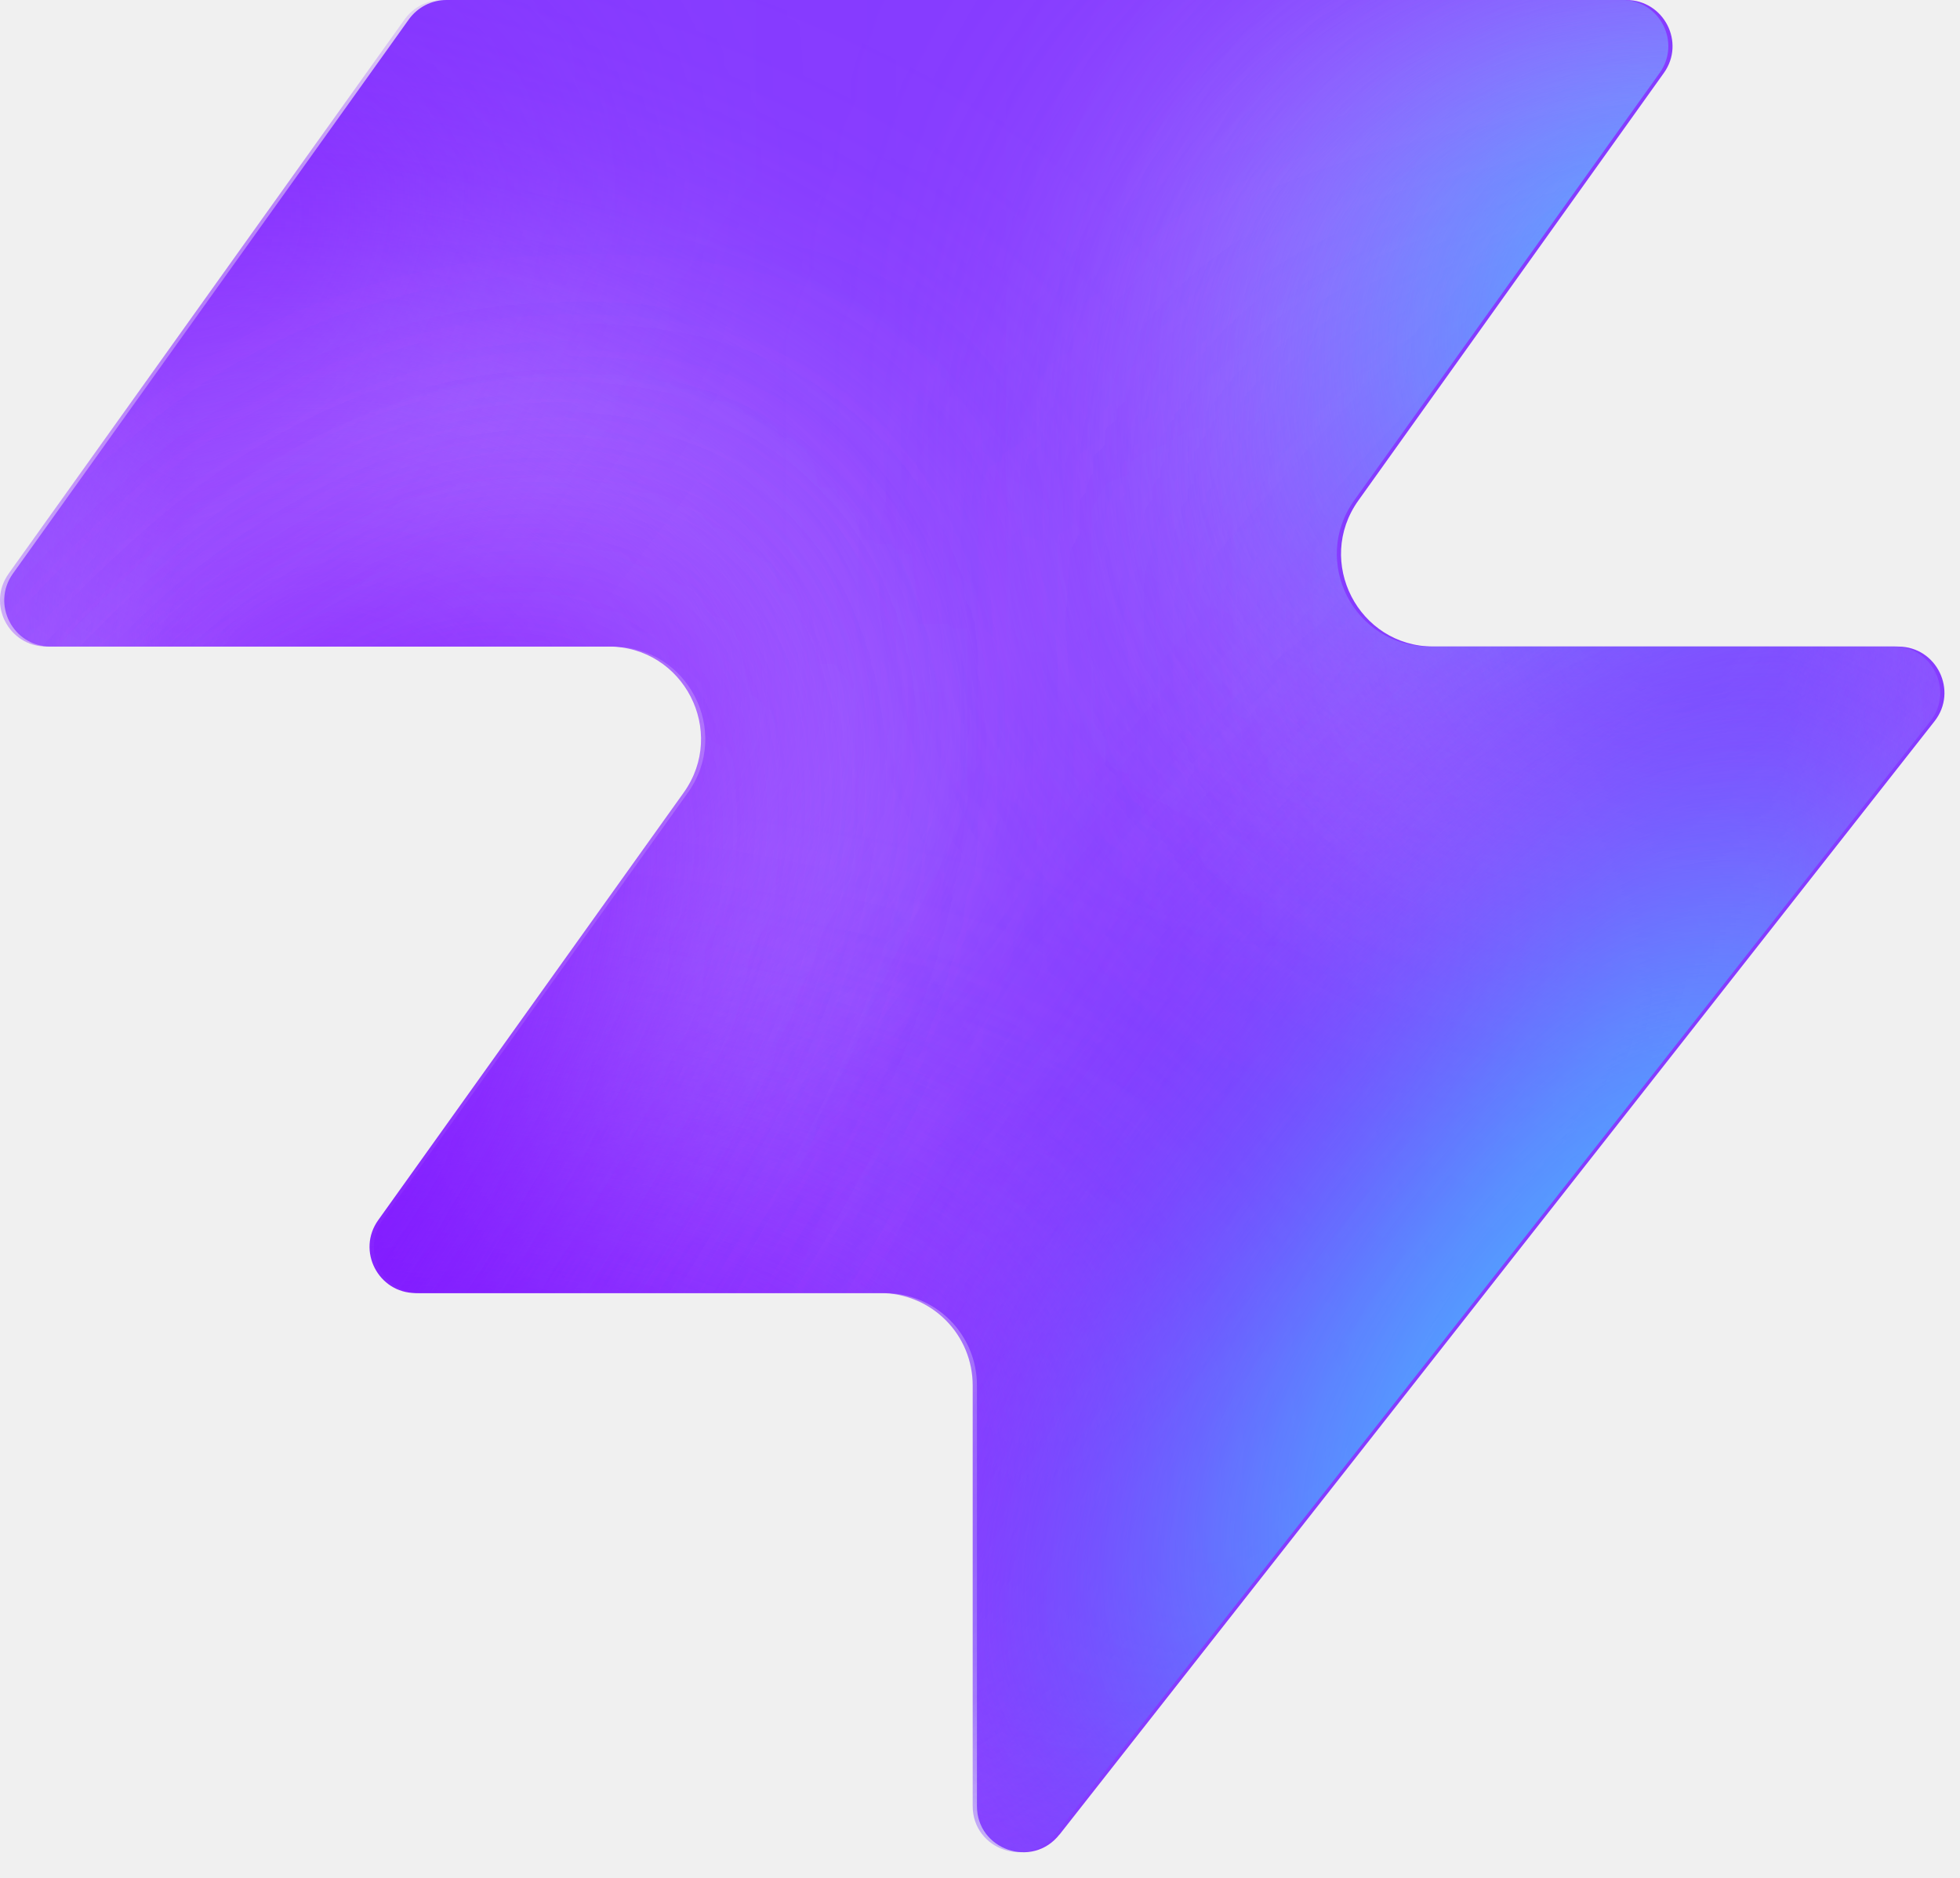
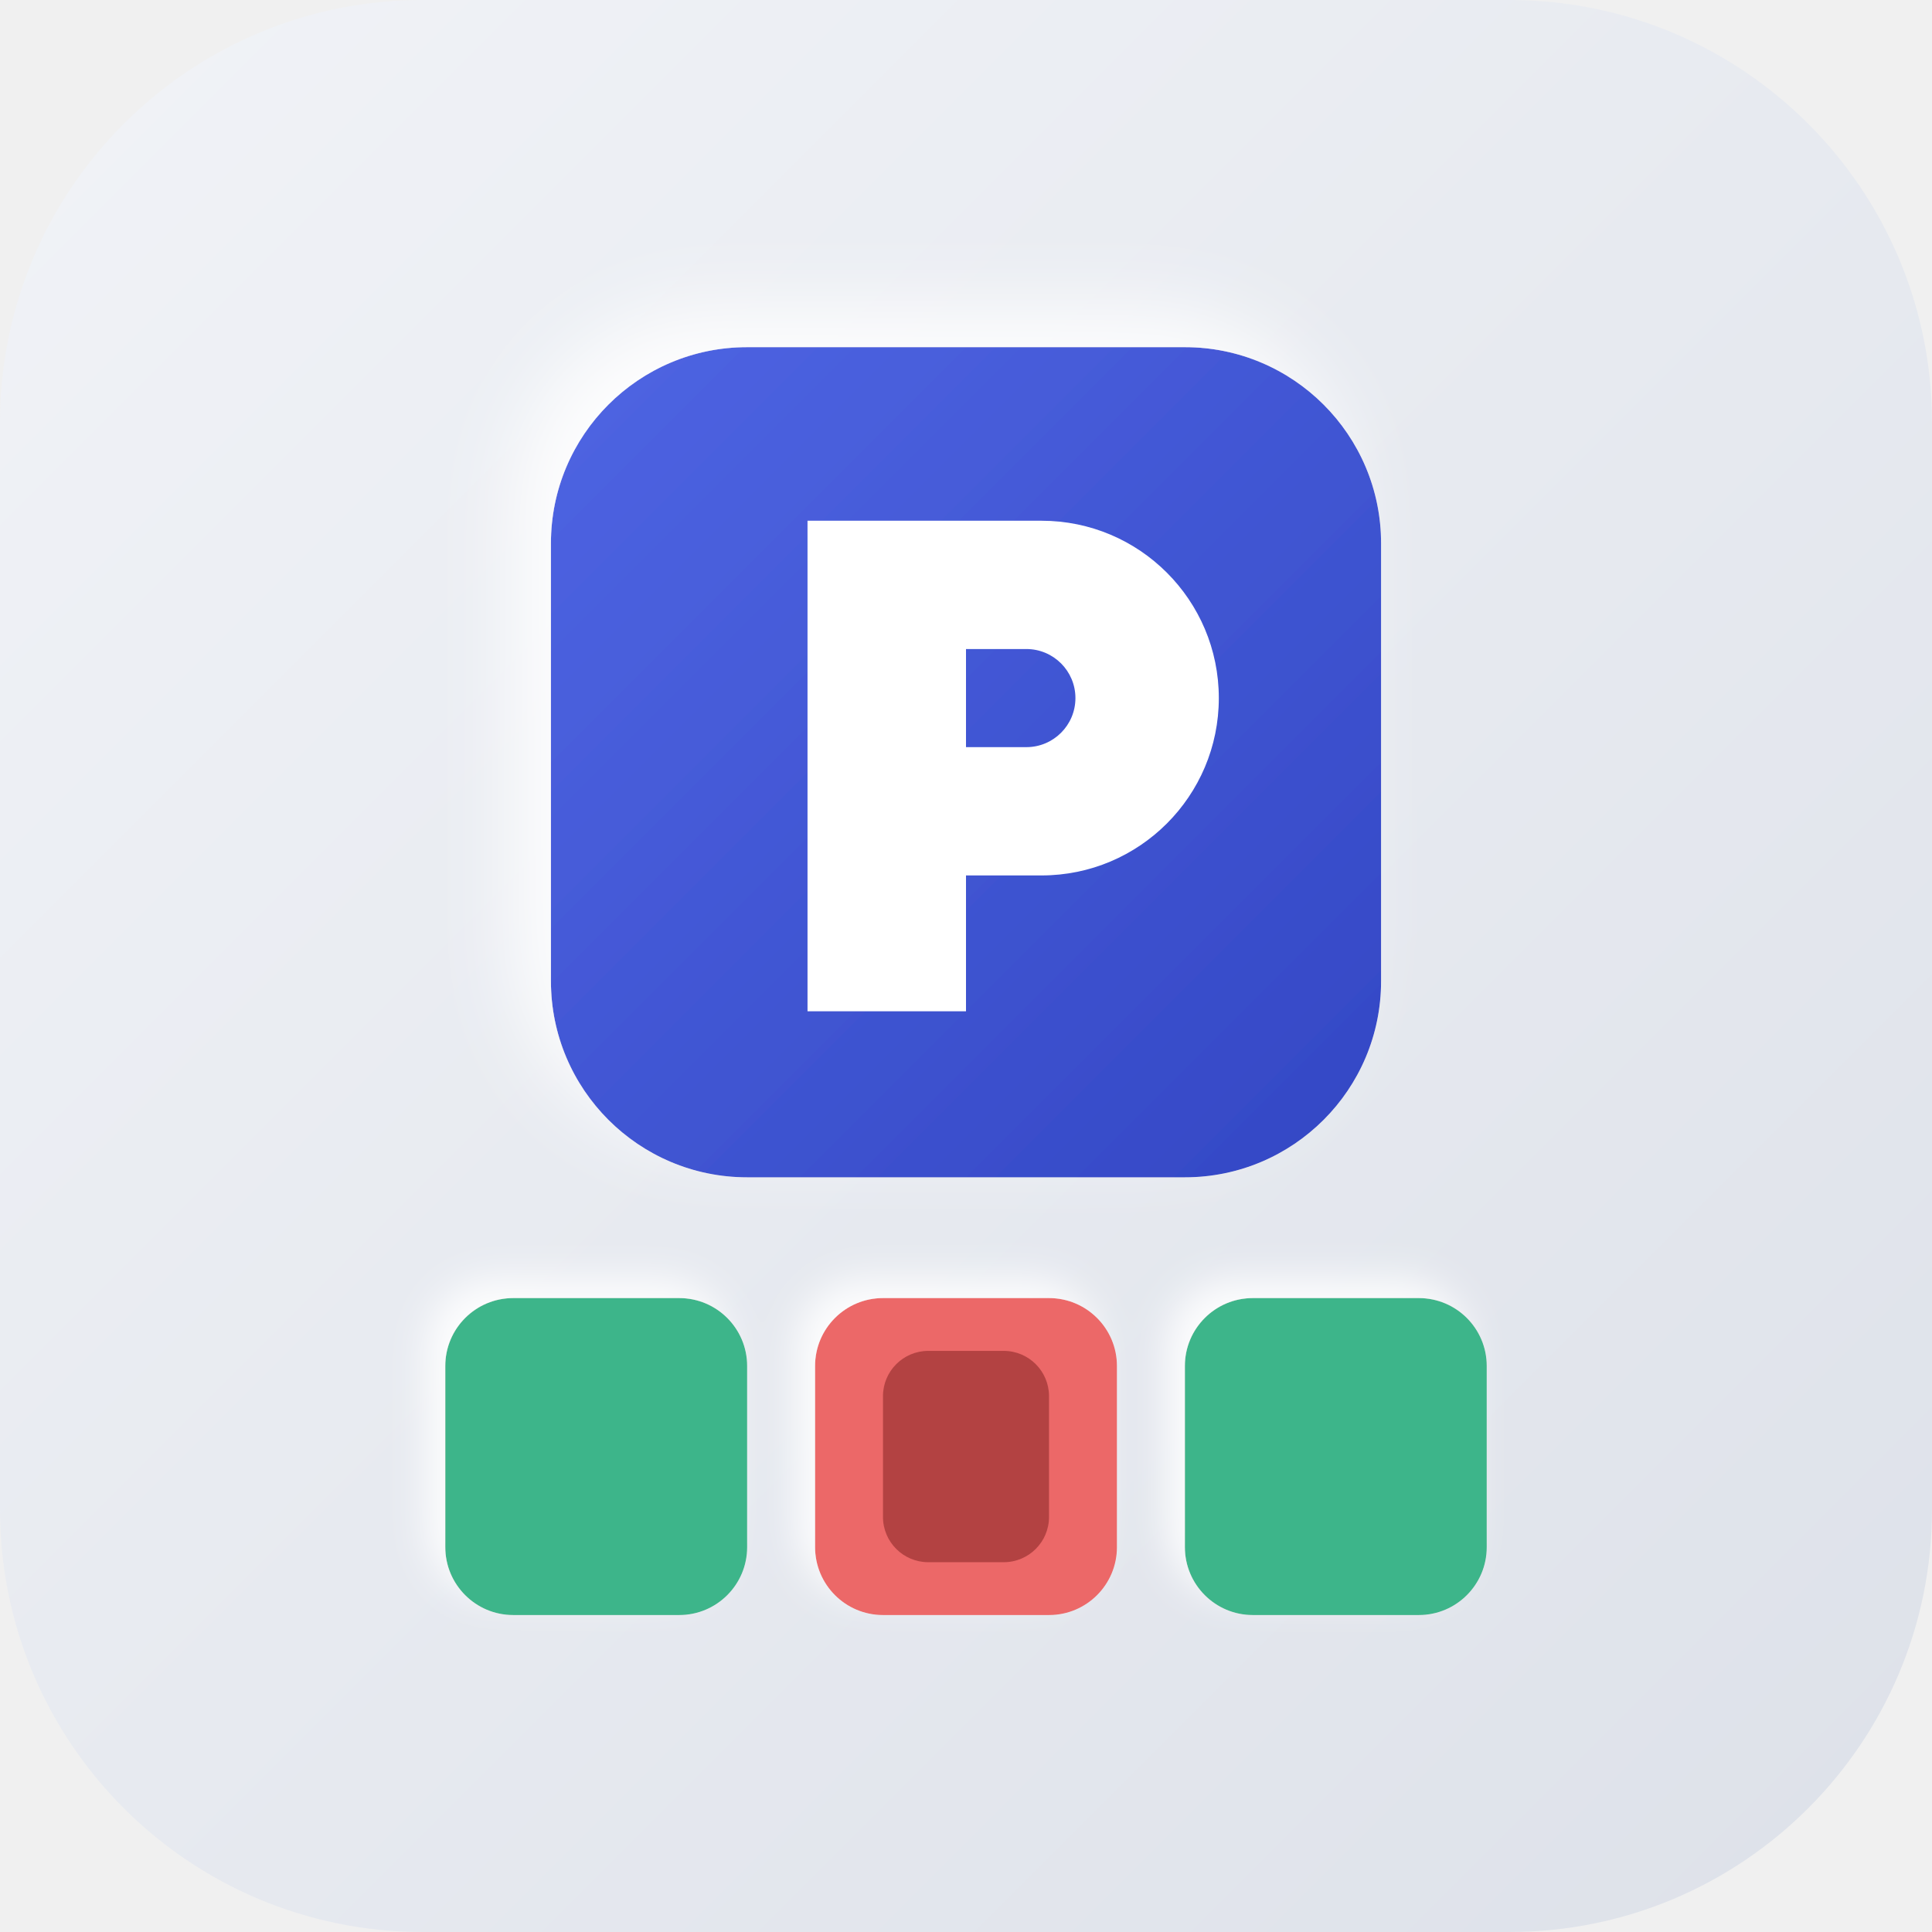
- <svg xmlns="http://www.w3.org/2000/svg" width="48" height="46" fill="none" viewBox="0 0 48 46">
-   <path fill="#863bff" d="M25.946 44.938c-.664.845-2.021.375-2.021-.698V33.937a2.26 2.26 0 0 0-2.262-2.262H10.287c-.92 0-1.456-1.04-.92-1.788l7.48-10.471c1.07-1.497 0-3.578-1.842-3.578H1.237c-.92 0-1.456-1.04-.92-1.788L10.013.474c.214-.297.556-.474.92-.474h28.894c.92 0 1.456 1.04.92 1.788l-7.48 10.471c-1.07 1.498 0 3.579 1.842 3.579h11.377c.943 0 1.473 1.088.89 1.83L25.947 44.94z" style="fill:#863bff;fill:color(display-p3 .525 .23 1);fill-opacity:1" />
-   <mask id="a" width="48" height="46" x="0" y="0" maskUnits="userSpaceOnUse" style="mask-type:alpha">
-     <path fill="#000" d="M25.842 44.938c-.664.844-2.021.375-2.021-.698V33.937a2.26 2.26 0 0 0-2.262-2.262H10.183c-.92 0-1.456-1.04-.92-1.788l7.48-10.471c1.07-1.498 0-3.579-1.842-3.579H1.133c-.92 0-1.456-1.04-.92-1.787L9.91.473c.214-.297.556-.474.92-.474h28.894c.92 0 1.456 1.04.92 1.788l-7.48 10.471c-1.07 1.498 0 3.578 1.842 3.578h11.377c.943 0 1.473 1.088.89 1.832L25.843 44.94z" style="fill:#000;fill-opacity:1" />
-   </mask>
-   <g mask="url(#a)">
-     <g filter="url(#b)">
-       <ellipse cx="5.508" cy="14.704" fill="#ede6ff" rx="5.508" ry="14.704" style="fill:#ede6ff;fill:color(display-p3 .927 .903 1);fill-opacity:1" transform="matrix(.00324 1 1 -.00324 -4.47 31.516)" />
-     </g>
-     <g filter="url(#c)">
-       <ellipse cx="10.399" cy="29.851" fill="#ede6ff" rx="10.399" ry="29.851" style="fill:#ede6ff;fill:color(display-p3 .927 .903 1);fill-opacity:1" transform="matrix(.00324 1 1 -.00324 -39.328 7.883)" />
-     </g>
-     <g filter="url(#d)">
-       <ellipse cx="5.508" cy="30.487" fill="#7e14ff" rx="5.508" ry="30.487" style="fill:#7e14ff;fill:color(display-p3 .492 .077 1);fill-opacity:1" transform="rotate(89.814 -25.913 -14.639)scale(1 -1)" />
-     </g>
-     <g filter="url(#e)">
-       <ellipse cx="5.508" cy="30.599" fill="#7e14ff" rx="5.508" ry="30.599" style="fill:#7e14ff;fill:color(display-p3 .492 .077 1);fill-opacity:1" transform="rotate(89.814 -32.644 -3.334)scale(1 -1)" />
-     </g>
-     <g filter="url(#f)">
-       <ellipse cx="5.508" cy="30.599" fill="#7e14ff" rx="5.508" ry="30.599" style="fill:#7e14ff;fill:color(display-p3 .492 .077 1);fill-opacity:1" transform="matrix(.00324 1 1 -.00324 -34.34 30.47)" />
-     </g>
-     <g filter="url(#g)">
-       <ellipse cx="14.072" cy="22.078" fill="#ede6ff" rx="14.072" ry="22.078" style="fill:#ede6ff;fill:color(display-p3 .927 .903 1);fill-opacity:1" transform="rotate(93.35 24.506 48.493)scale(-1 1)" />
-     </g>
-     <g filter="url(#h)">
-       <ellipse cx="3.47" cy="21.501" fill="#7e14ff" rx="3.47" ry="21.501" style="fill:#7e14ff;fill:color(display-p3 .492 .077 1);fill-opacity:1" transform="rotate(89.009 28.708 47.59)scale(-1 1)" />
-     </g>
-     <g filter="url(#i)">
-       <ellipse cx="3.47" cy="21.501" fill="#7e14ff" rx="3.47" ry="21.501" style="fill:#7e14ff;fill:color(display-p3 .492 .077 1);fill-opacity:1" transform="rotate(89.009 28.708 47.59)scale(-1 1)" />
-     </g>
-     <g filter="url(#j)">
-       <ellipse cx=".387" cy="8.972" fill="#7e14ff" rx="4.407" ry="29.108" style="fill:#7e14ff;fill:color(display-p3 .492 .077 1);fill-opacity:1" transform="rotate(39.51 .387 8.972)" />
-     </g>
-     <g filter="url(#k)">
-       <ellipse cx="47.523" cy="-6.092" fill="#7e14ff" rx="4.407" ry="29.108" style="fill:#7e14ff;fill:color(display-p3 .492 .077 1);fill-opacity:1" transform="rotate(37.892 47.523 -6.092)" />
-     </g>
-     <g filter="url(#l)">
-       <ellipse cx="41.412" cy="6.333" fill="#47bfff" rx="5.971" ry="9.665" style="fill:#47bfff;fill:color(display-p3 .28 .748 1);fill-opacity:1" transform="rotate(37.892 41.412 6.333)" />
-     </g>
-     <g filter="url(#m)">
-       <ellipse cx="-1.879" cy="38.332" fill="#7e14ff" rx="4.407" ry="29.108" style="fill:#7e14ff;fill:color(display-p3 .492 .077 1);fill-opacity:1" transform="rotate(37.892 -1.88 38.332)" />
-     </g>
-     <g filter="url(#n)">
-       <ellipse cx="-1.879" cy="38.332" fill="#7e14ff" rx="4.407" ry="29.108" style="fill:#7e14ff;fill:color(display-p3 .492 .077 1);fill-opacity:1" transform="rotate(37.892 -1.88 38.332)" />
-     </g>
-     <g filter="url(#o)">
-       <ellipse cx="35.651" cy="29.907" fill="#7e14ff" rx="4.407" ry="29.108" style="fill:#7e14ff;fill:color(display-p3 .492 .077 1);fill-opacity:1" transform="rotate(37.892 35.651 29.907)" />
-     </g>
-     <g filter="url(#p)">
-       <ellipse cx="38.418" cy="32.4" fill="#47bfff" rx="5.971" ry="15.297" style="fill:#47bfff;fill:color(display-p3 .28 .748 1);fill-opacity:1" transform="rotate(37.892 38.418 32.4)" />
-     </g>
-   </g>
+ <svg xmlns="http://www.w3.org/2000/svg" width="512" height="512" viewBox="0 0 512 512">
  <defs>
-     <filter id="b" width="60.045" height="41.654" x="-19.77" y="16.149" color-interpolation-filters="sRGB" filterUnits="userSpaceOnUse">
-       <feFlood flood-opacity="0" result="BackgroundImageFix" />
-       <feBlend in="SourceGraphic" in2="BackgroundImageFix" result="shape" />
-       <feGaussianBlur result="effect1_foregroundBlur_2002_17158" stdDeviation="7.659" />
+     <linearGradient id="bg" x1="0" y1="0" x2="1" y2="1">
+       <stop offset="0" stop-color="#f1f3f7" />
+       <stop offset="1" stop-color="#dde1e9" />
+     </linearGradient>
+     <linearGradient id="blue" x1="0" y1="0" x2="1" y2="1">
+       <stop offset="0" stop-color="#4f65e3" />
+       <stop offset="1" stop-color="#3347c4" />
+     </linearGradient>
+     <filter id="raise" x="-30%" y="-30%" width="160%" height="160%">
+       <feDropShadow dx="12" dy="12" stdDeviation="12" flood-color="#9aa2b4" flood-opacity="0.75" />
+       <feDropShadow dx="-10" dy="-10" stdDeviation="10" flood-color="#ffffff" flood-opacity="0.9" />
    </filter>
-     <filter id="c" width="90.34" height="51.437" x="-54.613" y="-7.533" color-interpolation-filters="sRGB" filterUnits="userSpaceOnUse">
-       <feFlood flood-opacity="0" result="BackgroundImageFix" />
-       <feBlend in="SourceGraphic" in2="BackgroundImageFix" result="shape" />
-       <feGaussianBlur result="effect1_foregroundBlur_2002_17158" stdDeviation="7.659" />
-     </filter>
-     <filter id="d" width="79.355" height="29.4" x="-49.64" y="2.03" color-interpolation-filters="sRGB" filterUnits="userSpaceOnUse">
-       <feFlood flood-opacity="0" result="BackgroundImageFix" />
-       <feBlend in="SourceGraphic" in2="BackgroundImageFix" result="shape" />
-       <feGaussianBlur result="effect1_foregroundBlur_2002_17158" stdDeviation="4.596" />
-     </filter>
-     <filter id="e" width="79.579" height="29.4" x="-45.045" y="20.029" color-interpolation-filters="sRGB" filterUnits="userSpaceOnUse">
-       <feFlood flood-opacity="0" result="BackgroundImageFix" />
-       <feBlend in="SourceGraphic" in2="BackgroundImageFix" result="shape" />
-       <feGaussianBlur result="effect1_foregroundBlur_2002_17158" stdDeviation="4.596" />
-     </filter>
-     <filter id="f" width="79.579" height="29.4" x="-43.513" y="21.178" color-interpolation-filters="sRGB" filterUnits="userSpaceOnUse">
-       <feFlood flood-opacity="0" result="BackgroundImageFix" />
-       <feBlend in="SourceGraphic" in2="BackgroundImageFix" result="shape" />
-       <feGaussianBlur result="effect1_foregroundBlur_2002_17158" stdDeviation="4.596" />
-     </filter>
-     <filter id="g" width="74.749" height="58.852" x="15.756" y="-17.901" color-interpolation-filters="sRGB" filterUnits="userSpaceOnUse">
-       <feFlood flood-opacity="0" result="BackgroundImageFix" />
-       <feBlend in="SourceGraphic" in2="BackgroundImageFix" result="shape" />
-       <feGaussianBlur result="effect1_foregroundBlur_2002_17158" stdDeviation="7.659" />
-     </filter>
-     <filter id="h" width="61.377" height="25.362" x="23.548" y="2.284" color-interpolation-filters="sRGB" filterUnits="userSpaceOnUse">
-       <feFlood flood-opacity="0" result="BackgroundImageFix" />
-       <feBlend in="SourceGraphic" in2="BackgroundImageFix" result="shape" />
-       <feGaussianBlur result="effect1_foregroundBlur_2002_17158" stdDeviation="4.596" />
-     </filter>
-     <filter id="i" width="61.377" height="25.362" x="23.548" y="2.284" color-interpolation-filters="sRGB" filterUnits="userSpaceOnUse">
-       <feFlood flood-opacity="0" result="BackgroundImageFix" />
-       <feBlend in="SourceGraphic" in2="BackgroundImageFix" result="shape" />
-       <feGaussianBlur result="effect1_foregroundBlur_2002_17158" stdDeviation="4.596" />
-     </filter>
-     <filter id="j" width="56.045" height="63.649" x="-27.636" y="-22.853" color-interpolation-filters="sRGB" filterUnits="userSpaceOnUse">
-       <feFlood flood-opacity="0" result="BackgroundImageFix" />
-       <feBlend in="SourceGraphic" in2="BackgroundImageFix" result="shape" />
-       <feGaussianBlur result="effect1_foregroundBlur_2002_17158" stdDeviation="4.596" />
-     </filter>
-     <filter id="k" width="54.814" height="64.646" x="20.116" y="-38.415" color-interpolation-filters="sRGB" filterUnits="userSpaceOnUse">
-       <feFlood flood-opacity="0" result="BackgroundImageFix" />
-       <feBlend in="SourceGraphic" in2="BackgroundImageFix" result="shape" />
-       <feGaussianBlur result="effect1_foregroundBlur_2002_17158" stdDeviation="4.596" />
-     </filter>
-     <filter id="l" width="33.541" height="35.313" x="24.641" y="-11.323" color-interpolation-filters="sRGB" filterUnits="userSpaceOnUse">
-       <feFlood flood-opacity="0" result="BackgroundImageFix" />
-       <feBlend in="SourceGraphic" in2="BackgroundImageFix" result="shape" />
-       <feGaussianBlur result="effect1_foregroundBlur_2002_17158" stdDeviation="4.596" />
-     </filter>
-     <filter id="m" width="54.814" height="64.646" x="-29.286" y="6.009" color-interpolation-filters="sRGB" filterUnits="userSpaceOnUse">
-       <feFlood flood-opacity="0" result="BackgroundImageFix" />
-       <feBlend in="SourceGraphic" in2="BackgroundImageFix" result="shape" />
-       <feGaussianBlur result="effect1_foregroundBlur_2002_17158" stdDeviation="4.596" />
-     </filter>
-     <filter id="n" width="54.814" height="64.646" x="-29.286" y="6.009" color-interpolation-filters="sRGB" filterUnits="userSpaceOnUse">
-       <feFlood flood-opacity="0" result="BackgroundImageFix" />
-       <feBlend in="SourceGraphic" in2="BackgroundImageFix" result="shape" />
-       <feGaussianBlur result="effect1_foregroundBlur_2002_17158" stdDeviation="4.596" />
-     </filter>
-     <filter id="o" width="54.814" height="64.646" x="8.244" y="-2.416" color-interpolation-filters="sRGB" filterUnits="userSpaceOnUse">
-       <feFlood flood-opacity="0" result="BackgroundImageFix" />
-       <feBlend in="SourceGraphic" in2="BackgroundImageFix" result="shape" />
-       <feGaussianBlur result="effect1_foregroundBlur_2002_17158" stdDeviation="4.596" />
-     </filter>
-     <filter id="p" width="39.409" height="43.623" x="18.713" y="10.588" color-interpolation-filters="sRGB" filterUnits="userSpaceOnUse">
-       <feFlood flood-opacity="0" result="BackgroundImageFix" />
-       <feBlend in="SourceGraphic" in2="BackgroundImageFix" result="shape" />
-       <feGaussianBlur result="effect1_foregroundBlur_2002_17158" stdDeviation="4.596" />
+     <filter id="raiseSm" x="-30%" y="-30%" width="160%" height="160%">
+       <feDropShadow dx="6" dy="6" stdDeviation="6" flood-color="#9aa2b4" flood-opacity="0.7" />
+       <feDropShadow dx="-5" dy="-5" stdDeviation="5" flood-color="#ffffff" flood-opacity="0.9" />
    </filter>
  </defs>
+   <rect width="512" height="512" rx="112" fill="url(#bg)" />
+   <g transform="translate(256 256) scale(1.0) translate(-256 -256)">
+     <g filter="url(#raise)">
+       <rect x="146" y="92" width="220" height="220" rx="52" fill="url(#blue)" />
+     </g>
+     <path fill="#ffffff" fill-rule="evenodd" d="M214 138 H276 A47 47 0 0 1 276 232 H256 V268 H214 Z M256 172 H272 A13 13 0 0 1 272 198 H256 Z" />
+     <g filter="url(#raiseSm)">
+       <rect x="118" y="344" width="80" height="84" rx="18" fill="#3db58a" />
+       <rect x="216" y="344" width="80" height="84" rx="18" fill="#ec6767" />
+       <rect x="314" y="344" width="80" height="84" rx="18" fill="#3db58a" />
+     </g>
+     <rect x="234" y="358" width="44" height="56" rx="12" fill="rgba(110,20,20,0.45)" />
+   </g>
</svg>
